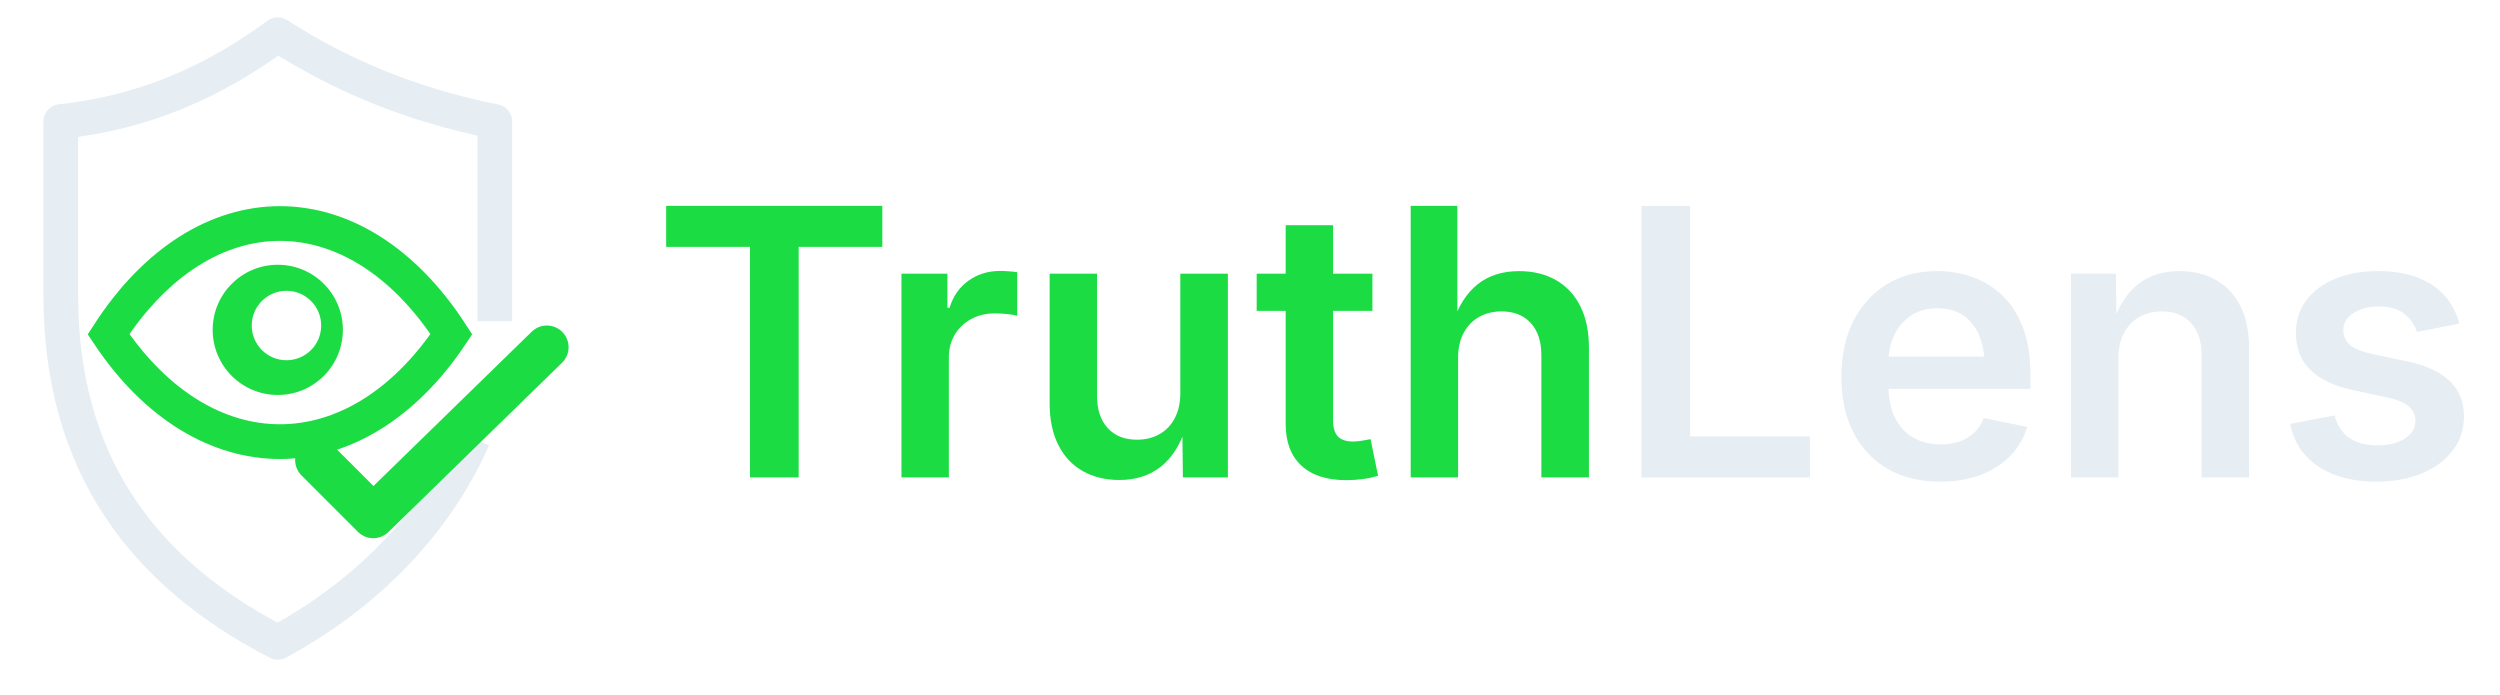
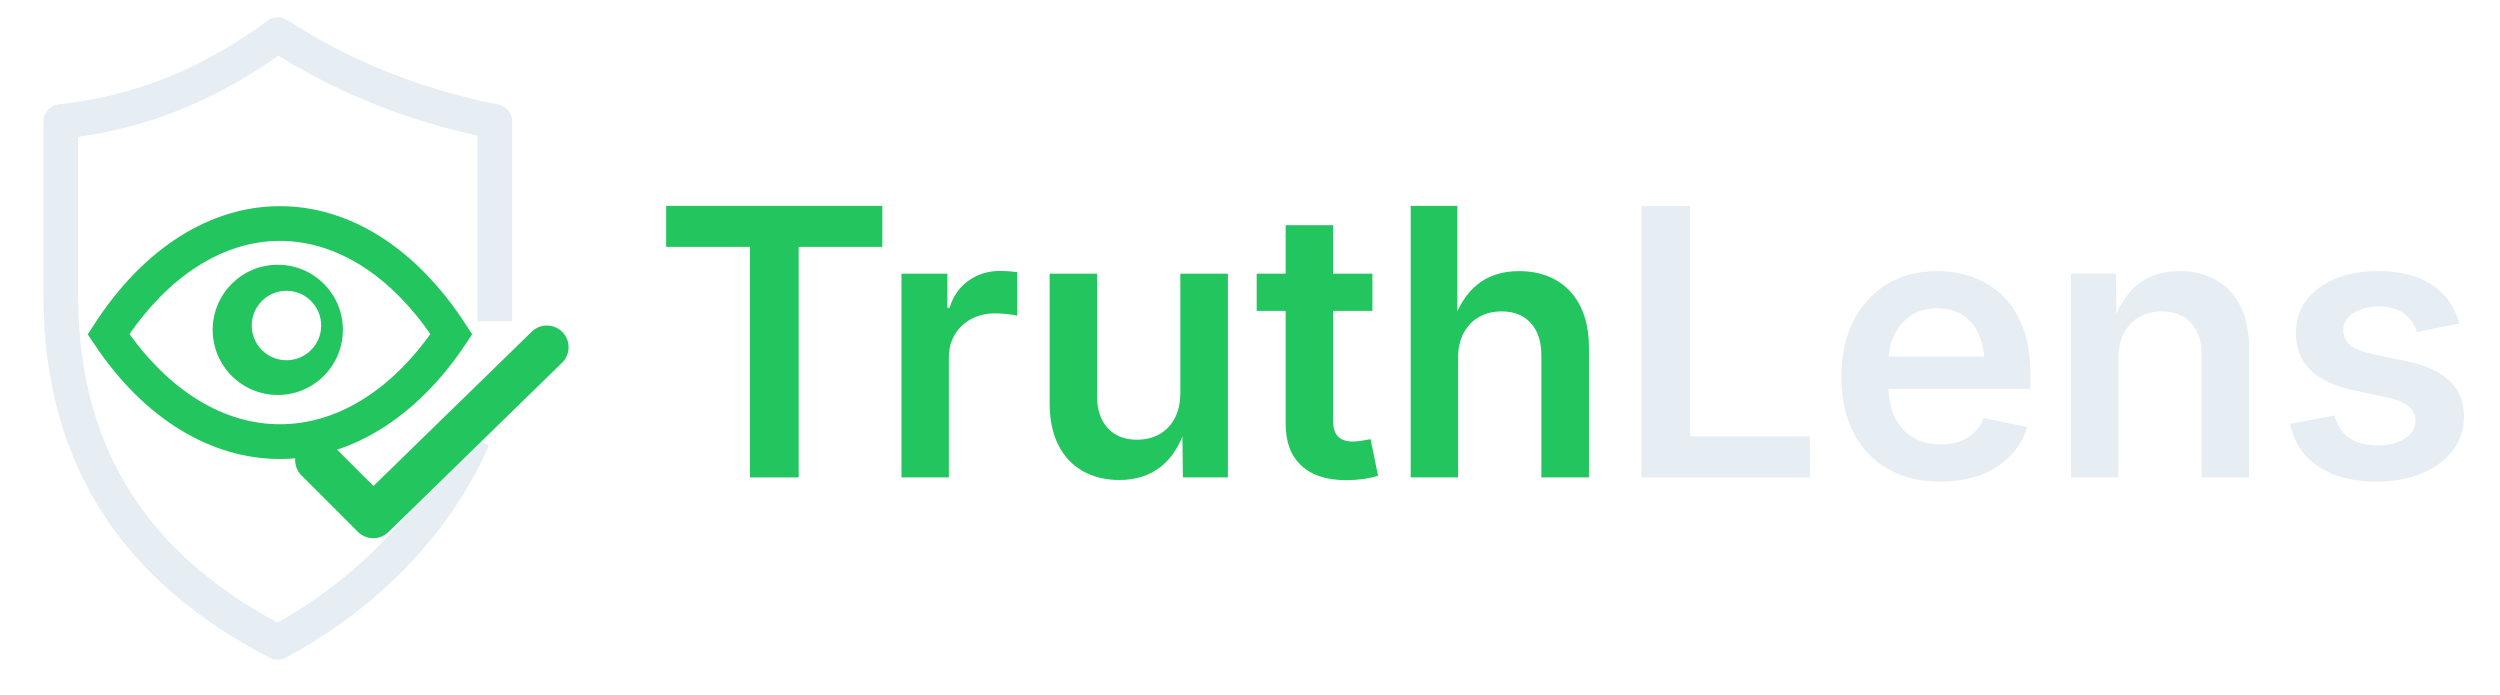
<svg xmlns="http://www.w3.org/2000/svg" viewBox="0 0 576 160" role="img" aria-label="TruthLens">
  <path d="M114 74V28C94 24 78 17 64 8 49 19 33 26 14 28V68C14 107 33 132 64 148 88 135 102 117 109 101" fill="none" stroke="#E6EDF3" stroke-width="8" stroke-linejoin="round" />
-   <path d="M25 77C47 43 82 43 104 77 82 110 47 110 25 77Z" fill="none" stroke="#1CDC44" stroke-width="8" />
-   <path d="M64 61a15 15 0 1 0 0 30 15 15 0 1 0 0-30Zm2 6a8 8 0 1 1 0 16 8 8 0 1 1 0-16Z" fill="#1CDC44" fill-rule="evenodd" />
-   <path d="m73 106 13 13 40-39" fill="none" stroke="#1CDC44" stroke-width="10" stroke-linecap="round" stroke-linejoin="round" />
-   <path fill="#1CDC44" transform="translate(150 110) scale(0.04199219 -0.04199219)" d="M83 1265L83 1490L1269 1490L1269 1265L810 1265L810 0L543 0L543 1265Z" />
-   <path fill="#1CDC44" transform="translate(201.9023 110) scale(0.04199219 -0.04199219)" d="M138 0L138 1118L390 1118L390 931L402 931Q432 1028 507 1080.5Q582 1133 678 1133Q700 1133 727 1131Q754 1129 773 1126L773 887Q757 892 721 896Q685 900 650 900Q578 900 520.5 869Q463 838 430.5 783.5Q398 729 398 658L398 0Z" />
-   <path fill="#1CDC44" transform="translate(236.042 110) scale(0.04199219 -0.04199219)" d="M521 -14Q406 -14 319.5 35Q233 84 185.5 178.5Q138 273 138 407L138 1118L398 1118L398 447Q398 335 456.5 271Q515 207 617 207Q686 207 740 237Q794 267 824.5 325Q855 383 855 463L855 1118L1116 1118L1116 0L869 0L866 276L886 276Q839 130 747 58Q655 -14 521 -14Z" />
-   <path fill="#1CDC44" transform="translate(288.7002 110) scale(0.04199219 -0.04199219)" d="M655 1118L655 914L20 914L20 1118ZM179 1384L439 1384L439 315Q439 254 465 225.5Q491 197 550 197Q568 197 597.5 201.5Q627 206 645 210L686 9Q643 -4 598 -9.5Q553 -15 512 -15Q351 -15 265 65Q179 145 179 293Z" />
-   <path fill="#1CDC44" transform="translate(319.2285 110) scale(0.04199219 -0.04199219)" d="M398 655L398 0L138 0L138 1490L394 1490L394 842L367 842Q414 987 505 1059.5Q596 1132 733 1132Q848 1132 934.5 1083Q1021 1034 1068.5 940Q1116 846 1116 711L1116 0L855 0L855 671Q855 783 797 847Q739 911 637 911Q568 911 514 881Q460 851 429 793.5Q398 736 398 655Z" />
+   <path d="M25 77C47 43 82 43 104 77 82 110 47 110 25 77Z" fill="none" stroke="#22C55E" stroke-width="8" />
+   <path d="M64 61a15 15 0 1 0 0 30 15 15 0 1 0 0-30Zm2 6a8 8 0 1 1 0 16 8 8 0 1 1 0-16Z" fill="#22C55E" fill-rule="evenodd" />
+   <path d="m73 106 13 13 40-39" fill="none" stroke="#22C55E" stroke-width="10" stroke-linecap="round" stroke-linejoin="round" />
+   <path fill="#22C55E" transform="translate(150 110) scale(0.04199219 -0.04199219)" d="M83 1265L83 1490L1269 1490L1269 1265L810 1265L810 0L543 0L543 1265Z" />
+   <path fill="#22C55E" transform="translate(201.9023 110) scale(0.04199219 -0.04199219)" d="M138 0L138 1118L390 1118L390 931L402 931Q432 1028 507 1080.5Q582 1133 678 1133Q700 1133 727 1131Q754 1129 773 1126L773 887Q757 892 721 896Q685 900 650 900Q578 900 520.5 869Q463 838 430.5 783.5Q398 729 398 658L398 0Z" />
+   <path fill="#22C55E" transform="translate(236.042 110) scale(0.04199219 -0.04199219)" d="M521 -14Q406 -14 319.5 35Q233 84 185.5 178.5Q138 273 138 407L138 1118L398 1118L398 447Q398 335 456.5 271Q515 207 617 207Q686 207 740 237Q794 267 824.5 325Q855 383 855 463L855 1118L1116 1118L1116 0L869 0L866 276L886 276Q839 130 747 58Q655 -14 521 -14Z" />
+   <path fill="#22C55E" transform="translate(288.7002 110) scale(0.04199219 -0.04199219)" d="M655 1118L655 914L20 914L20 1118ZM179 1384L439 1384L439 315Q439 254 465 225.5Q491 197 550 197Q568 197 597.5 201.5Q627 206 645 210L686 9Q643 -4 598 -9.5Q553 -15 512 -15Q351 -15 265 65Q179 145 179 293Z" />
+   <path fill="#22C55E" transform="translate(319.2285 110) scale(0.04199219 -0.04199219)" d="M398 655L398 0L138 0L138 1490L394 1490L394 842L367 842Q414 987 505 1059.5Q596 1132 733 1132Q848 1132 934.5 1083Q1021 1034 1068.5 940Q1116 846 1116 711L1116 0L855 0L855 671Q855 783 797 847Q739 911 637 911Q568 911 514 881Q460 851 429 793.5Q398 736 398 655Z" />
  <path fill="#E6EDF3" transform="translate(371.8867 110) scale(0.04199219 -0.04199219)" d="M150 0L150 1490L417 1490L417 225L1075 225L1075 0Z" />
  <path fill="#E6EDF3" transform="translate(420.5137 110) scale(0.04199219 -0.04199219)" d="M632 -23Q463 -23 341.5 48Q220 119 154.5 248Q89 377 89 552Q89 725 153.5 855Q218 985 336.5 1058.5Q455 1132 615 1132Q717 1132 809.5 1099Q902 1066 973.5 997Q1045 928 1085.5 821.5Q1126 715 1126 568L1126 486L212 486L212 663L997 663L875 611Q875 705 846 776.5Q817 848 759.5 888Q702 928 616 928Q530 928 470 887.5Q410 847 378.5 779.5Q347 712 347 629L347 507Q347 401 383 328Q419 255 484 218Q549 181 635 181Q692 181 738.5 197.5Q785 214 819 246.5Q853 279 870 326L1109 277Q1082 187 1017 119.5Q952 52 854.5 14.5Q757 -23 632 -23Z" />
  <path fill="#E6EDF3" transform="translate(471.3662 110) scale(0.04199219 -0.04199219)" d="M398 655L398 0L138 0L138 1118L384 1118L388 842L367 842Q414 987 505 1059.5Q596 1132 733 1132Q848 1132 934 1083Q1020 1034 1067.5 940Q1115 846 1115 711L1115 0L855 0L855 671Q855 783 797 847Q739 911 637 911Q568 911 514 881Q460 851 429 793.5Q398 736 398 655Z" />
  <path fill="#E6EDF3" transform="translate(523.9824 110) scale(0.04199219 -0.04199219)" d="M561 -23Q432 -23 333 14Q234 51 170.5 122Q107 193 88 294L331 340Q354 257 412.5 216.5Q471 176 566 176Q662 176 718.5 214.5Q775 253 775 310Q775 358 738 389.5Q701 421 624 438L433 479Q275 513 197 591Q119 669 119 792Q119 896 176 972Q233 1048 334.5 1090Q436 1132 570 1132Q697 1132 788.5 1096Q880 1060 936.5 995.5Q993 931 1015 844L783 798Q764 857 714 897.5Q664 938 573 938Q490 938 434.5 901.5Q379 865 379 808Q379 759 416 727Q453 695 538 677L728 637Q887 603 964 528Q1041 453 1041 335Q1041 229 980 148.5Q919 68 810.5 22.5Q702 -23 561 -23Z" />
</svg>
